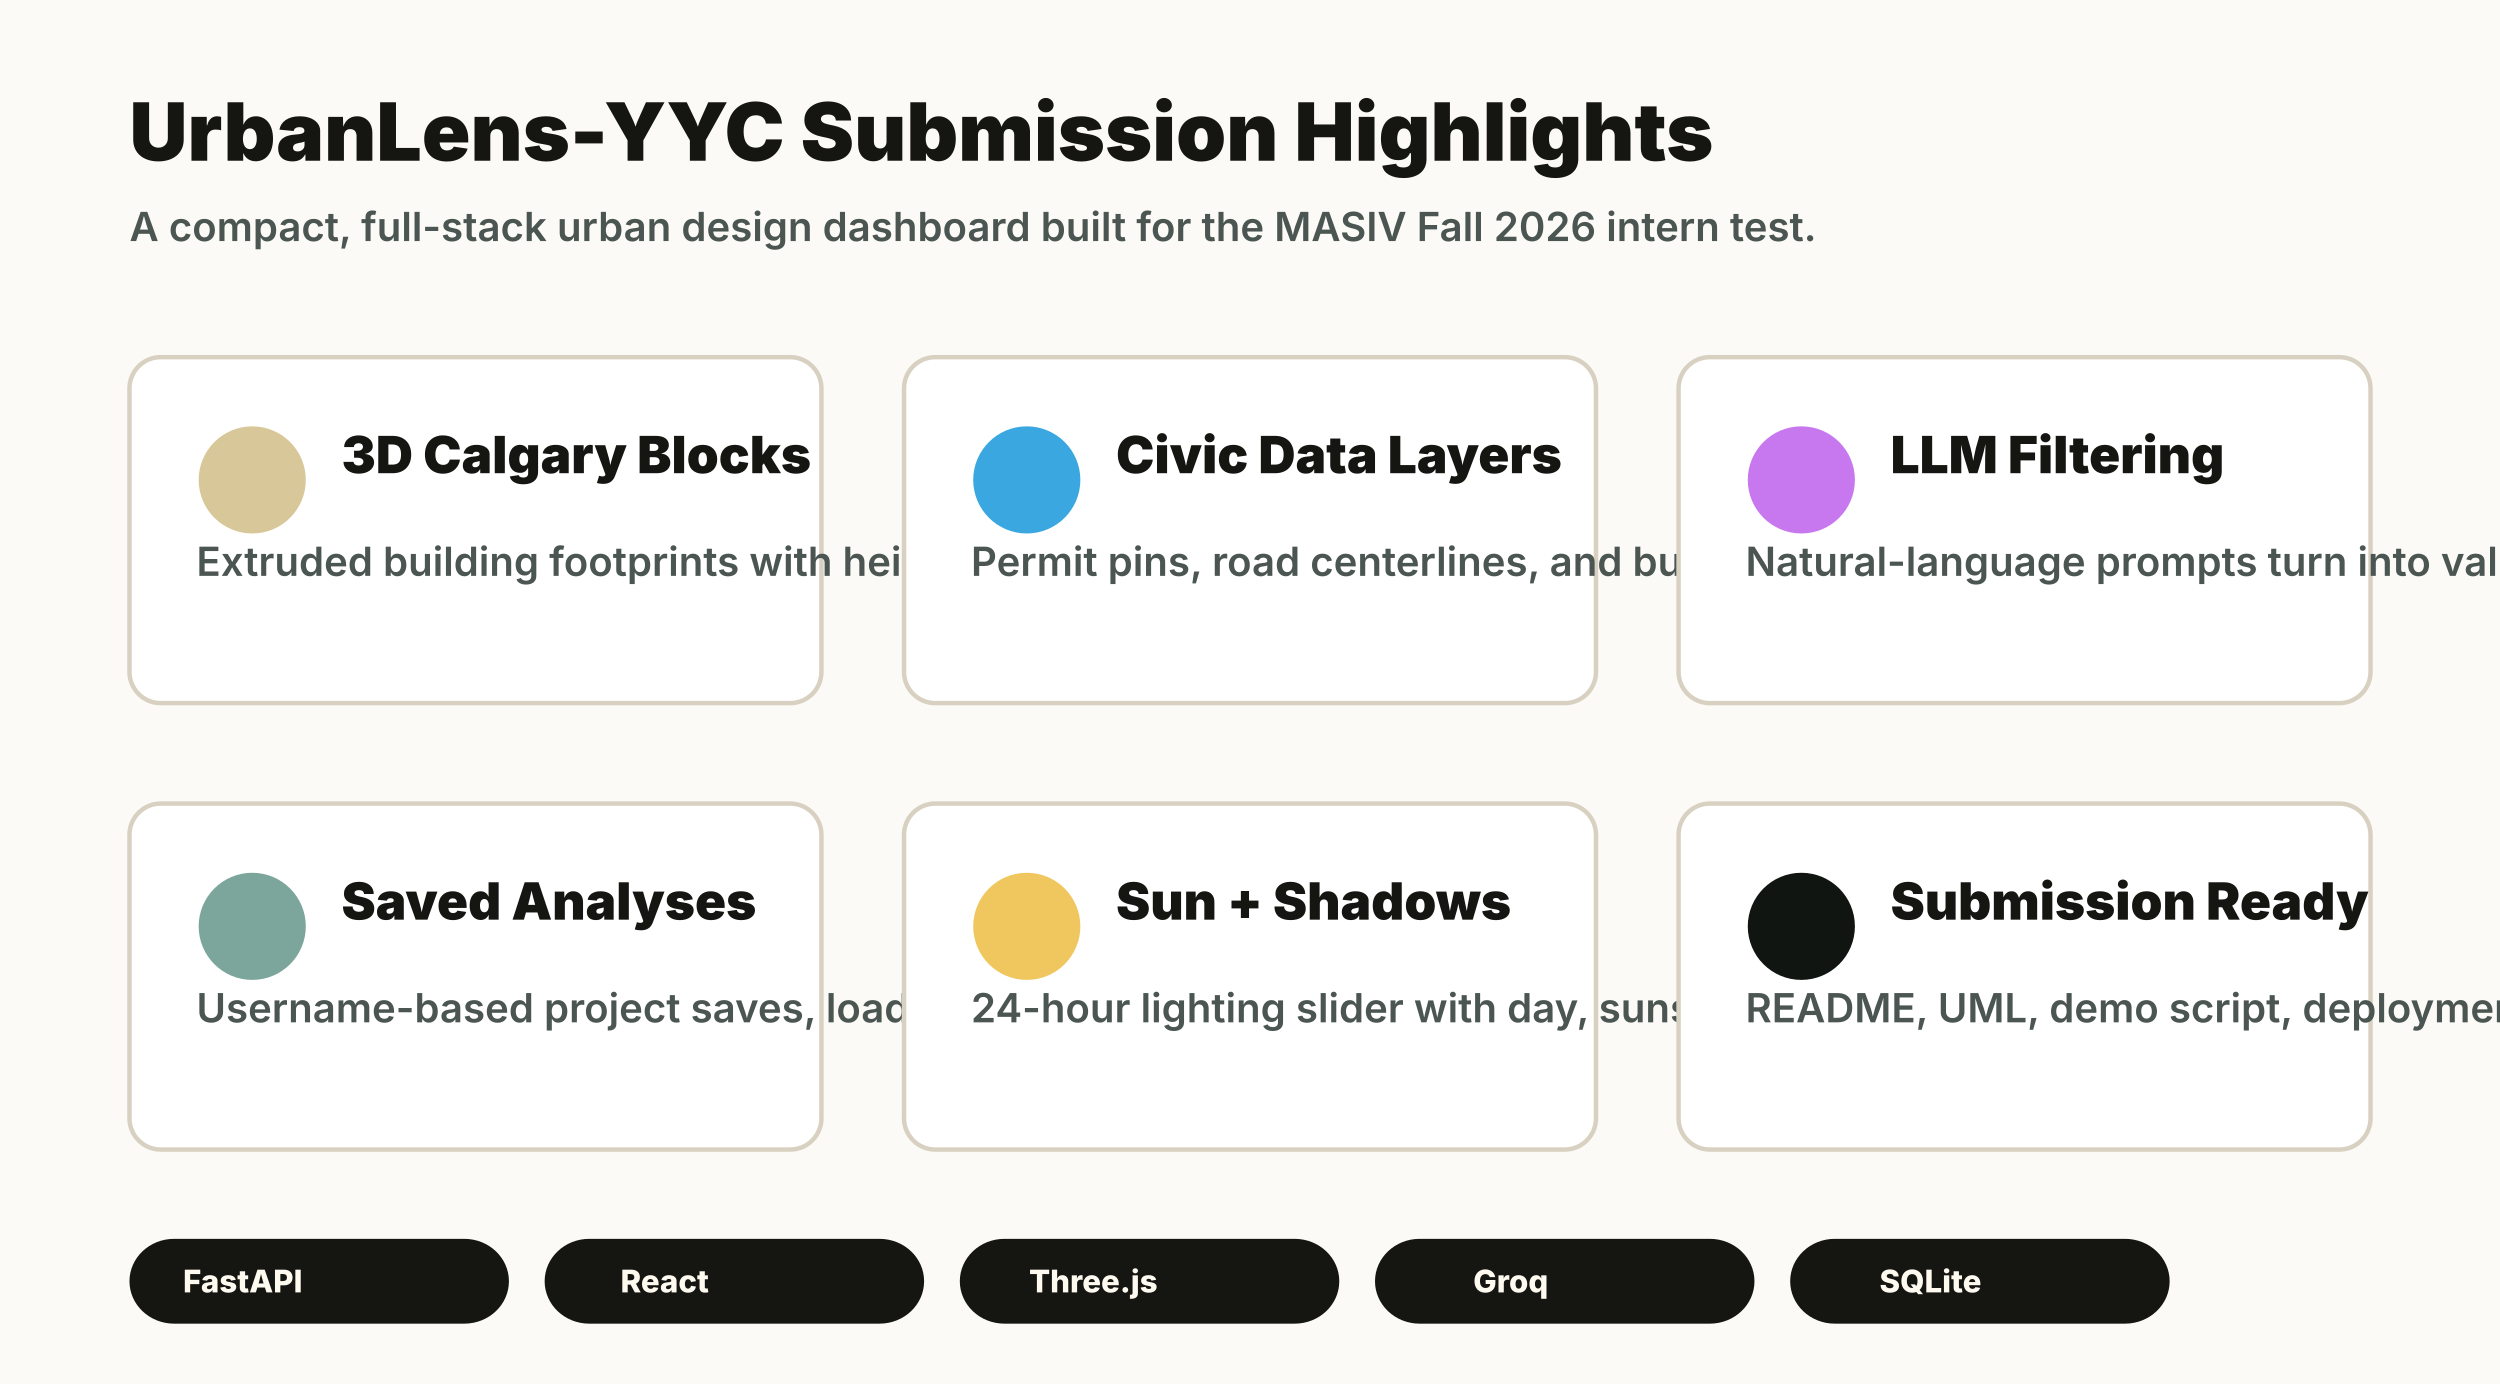
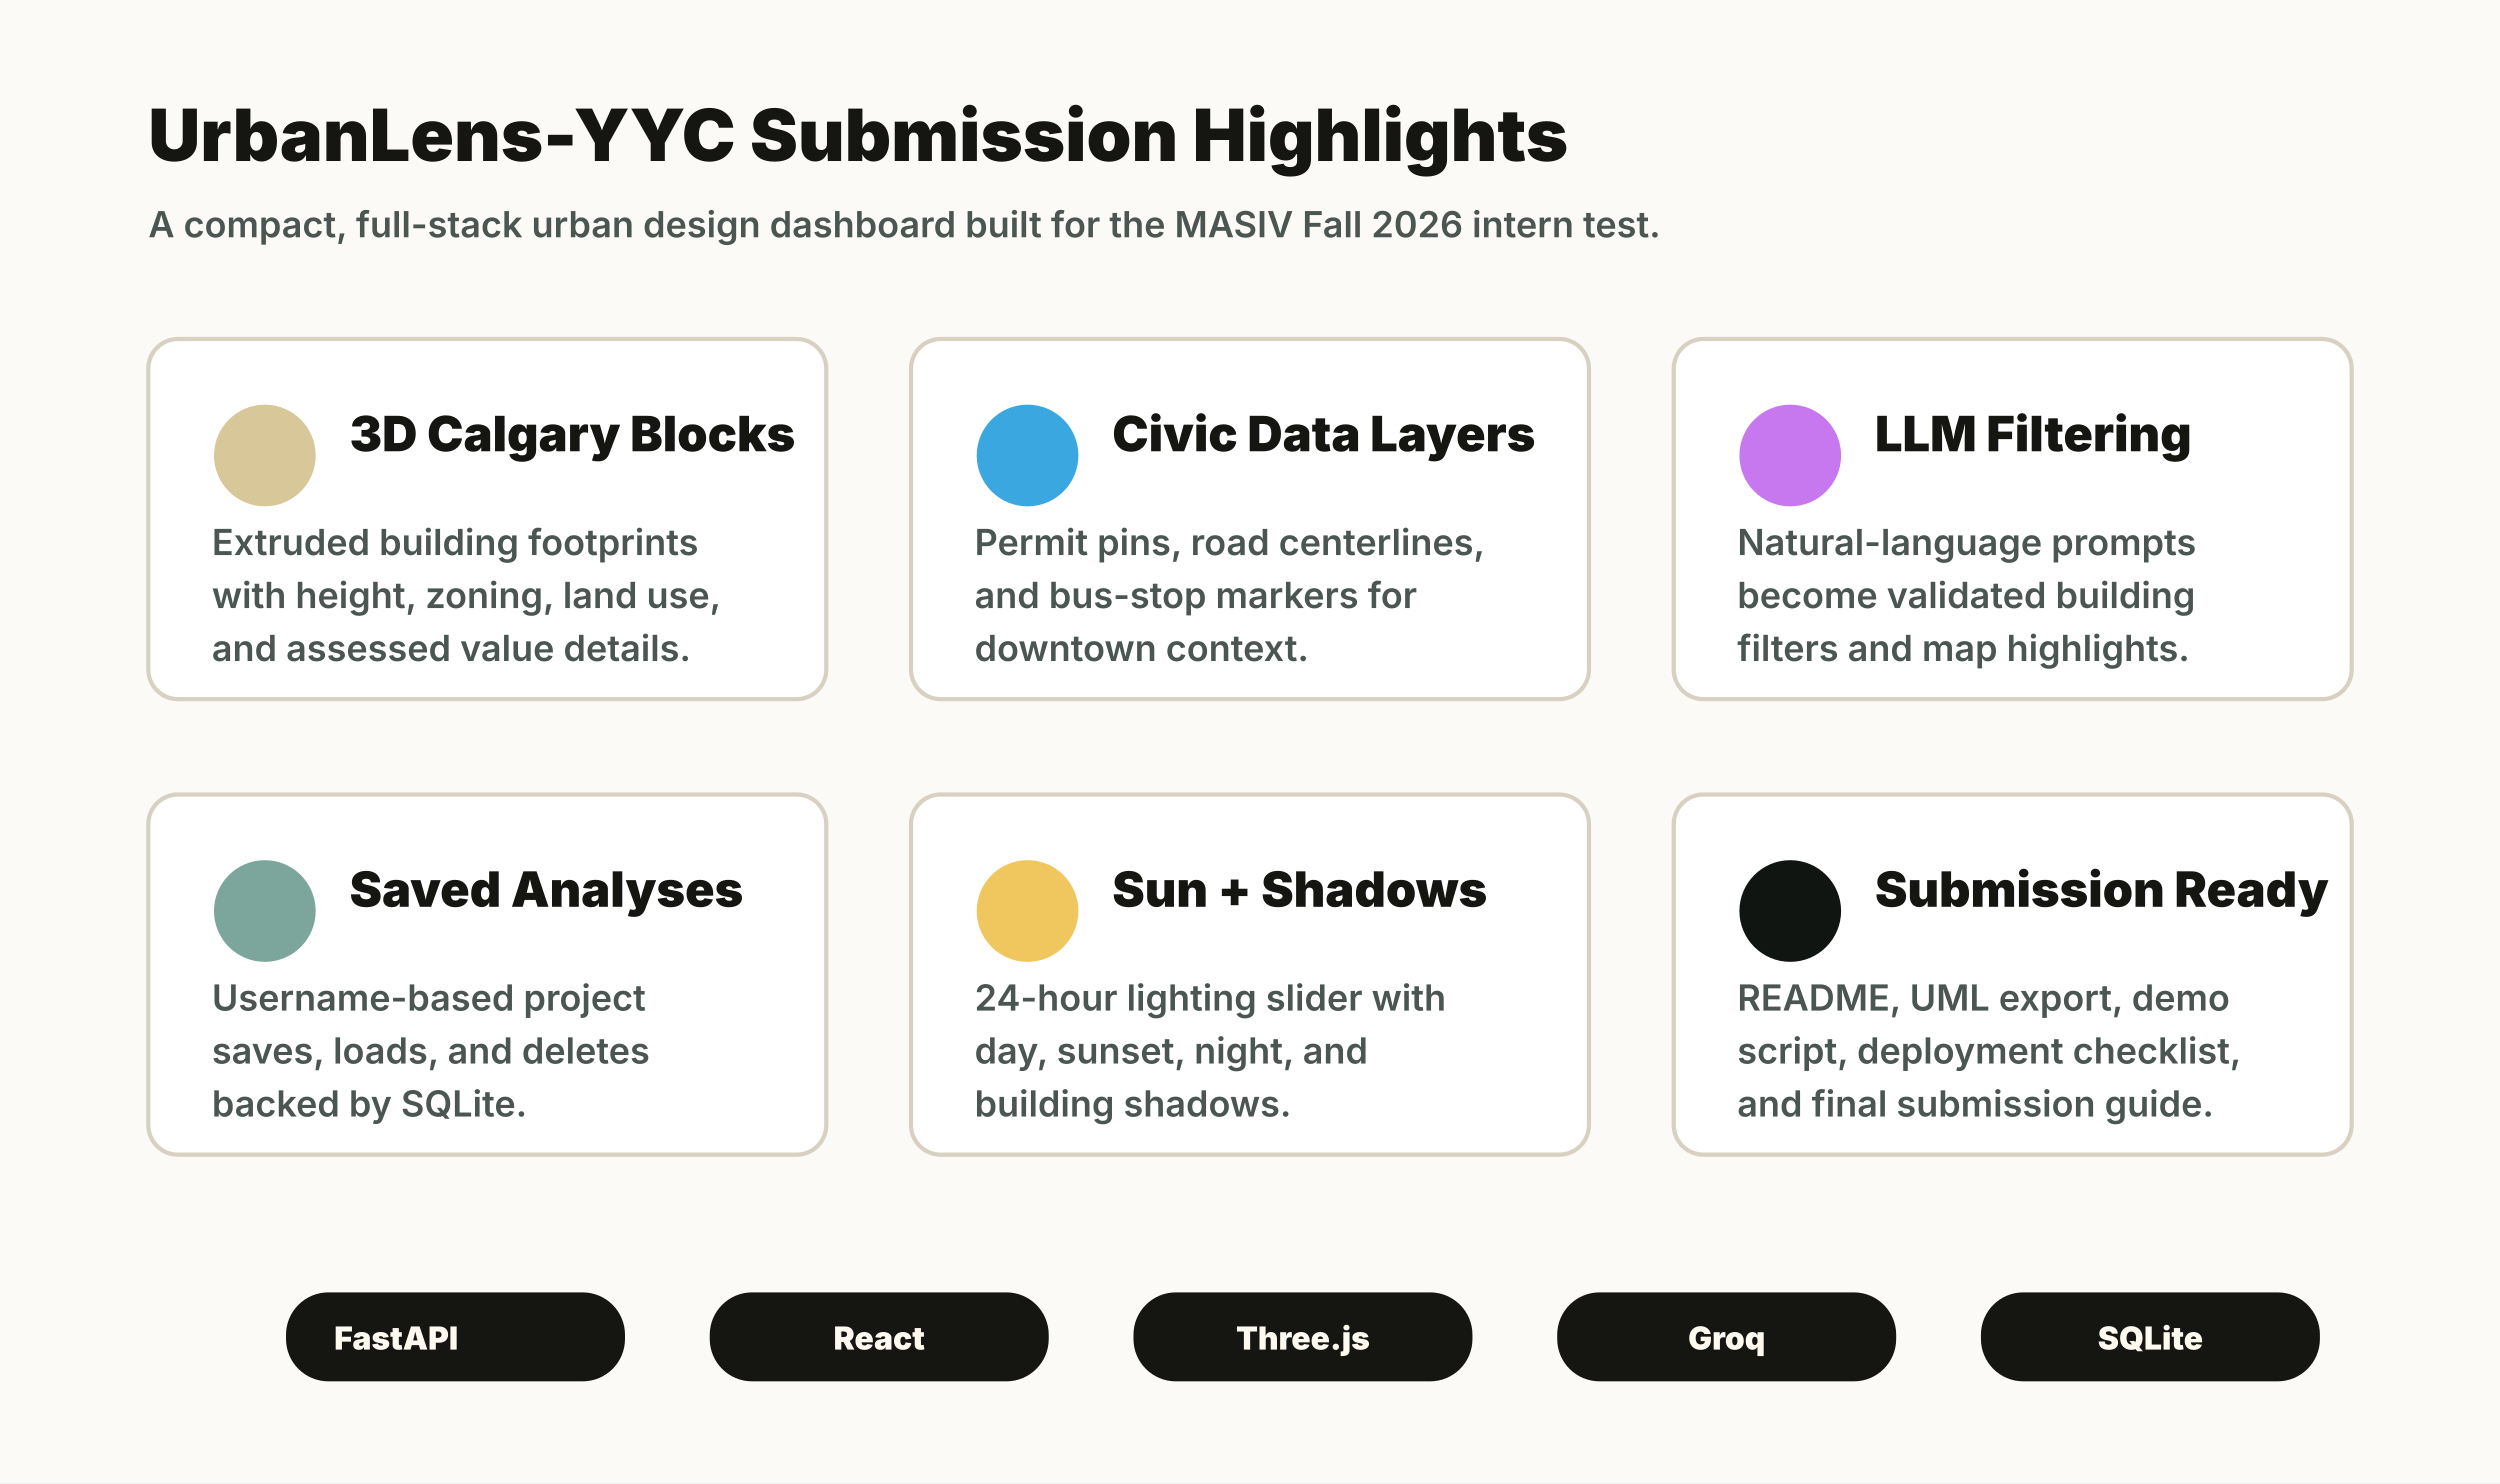
- <svg xmlns="http://www.w3.org/2000/svg" width="1120" height="620" viewBox="0 0 1120 620" role="img" aria-labelledby="title desc">
-   <rect width="1120" height="620" fill="#fbfaf6" />
+ <svg xmlns="http://www.w3.org/2000/svg" width="1180" height="700" viewBox="0 0 1180 700" role="img" aria-labelledby="title desc">
+   <rect width="1180" height="700" fill="#fbfaf6" />
  <style>
    .h{font-family:Inter,Segoe UI,Arial,sans-serif;fill:#151512;font-weight:850}
-     .p{font-family:Inter,Segoe UI,Arial,sans-serif;fill:#4b5551;font-size:18px;font-weight:600}
+     .p{font-family:Inter,Segoe UI,Arial,sans-serif;fill:#4b5551;font-size:17px;font-weight:600}
    .card{fill:#ffffff;stroke:#d8d1c1;stroke-width:2;rx:14}
    .chip{fill:#151512;rx:20}
-     .chipText{font-family:Inter,Segoe UI,Arial,sans-serif;fill:#fffaf0;font-size:14px;font-weight:800}
+     .chipText{font-family:Inter,Segoe UI,Arial,sans-serif;fill:#fffaf0;font-size:15px;font-weight:850}
  </style>
-   <text x="58" y="72" class="h" font-size="36">UrbanLens-YYC Submission Highlights</text>
-   <text x="58" y="108" class="p">A compact, full-stack urban design dashboard built for the MASIV Fall 2026 intern test.</text>
-   <g transform="translate(58 160)">
-     <rect class="card" width="310" height="155" />
+   <text x="70" y="76" class="h" font-size="34">UrbanLens-YYC Submission Highlights</text>
+   <text x="70" y="112" class="p">A compact, full-stack urban design dashboard built for the MASIV Fall 2026 intern test.</text>
+   <g transform="translate(70 160)">
+     <rect class="card" width="320" height="170" />
    <circle cx="55" cy="55" r="24" fill="#d8c798" />
-     <text x="95" y="52" class="h" font-size="23">3D Calgary Blocks</text>
-     <text x="30" y="98" class="p">Extruded building footprints with height, zoning, use, and value details.</text>
+     <text x="95" y="53" class="h" font-size="23">3D Calgary Blocks</text>
+     <text x="30" y="102" class="p">
+       <tspan x="30" dy="0">Extruded building footprints</tspan>
+       <tspan x="30" dy="25">with height, zoning, land use,</tspan>
+       <tspan x="30" dy="25">and assessed value details.</tspan>
+     </text>
  </g>
-   <g transform="translate(405 160)">
-     <rect class="card" width="310" height="155" />
+   <g transform="translate(430 160)">
+     <rect class="card" width="320" height="170" />
    <circle cx="55" cy="55" r="24" fill="#3aa7e0" />
-     <text x="95" y="52" class="h" font-size="23">Civic Data Layers</text>
-     <text x="30" y="98" class="p">Permit pins, road centerlines, and bus-stop markers for context.</text>
+     <text x="95" y="53" class="h" font-size="23">Civic Data Layers</text>
+     <text x="30" y="102" class="p">
+       <tspan x="30" dy="0">Permit pins, road centerlines,</tspan>
+       <tspan x="30" dy="25">and bus-stop markers for</tspan>
+       <tspan x="30" dy="25">downtown context.</tspan>
+     </text>
  </g>
-   <g transform="translate(752 160)">
-     <rect class="card" width="310" height="155" />
+   <g transform="translate(790 160)">
+     <rect class="card" width="320" height="170" />
    <circle cx="55" cy="55" r="24" fill="#c778ee" />
-     <text x="95" y="52" class="h" font-size="23">LLM Filtering</text>
-     <text x="30" y="98" class="p">Natural-language prompts turn into validated building filters.</text>
+     <text x="95" y="53" class="h" font-size="23">LLM Filtering</text>
+     <text x="30" y="102" class="p">
+       <tspan x="30" dy="0">Natural-language prompts</tspan>
+       <tspan x="30" dy="25">become validated building</tspan>
+       <tspan x="30" dy="25">filters and map highlights.</tspan>
+     </text>
  </g>
-   <g transform="translate(58 360)">
-     <rect class="card" width="310" height="155" />
+   <g transform="translate(70 375)">
+     <rect class="card" width="320" height="170" />
    <circle cx="55" cy="55" r="24" fill="#7ca69c" />
-     <text x="95" y="52" class="h" font-size="23">Saved Analyses</text>
-     <text x="30" y="98" class="p">Username-based project saves, loads, and deletes backed by SQLite.</text>
+     <text x="95" y="53" class="h" font-size="23">Saved Analyses</text>
+     <text x="30" y="102" class="p">
+       <tspan x="30" dy="0">Username-based project</tspan>
+       <tspan x="30" dy="25">saves, loads, and deletes</tspan>
+       <tspan x="30" dy="25">backed by SQLite.</tspan>
+     </text>
  </g>
-   <g transform="translate(405 360)">
-     <rect class="card" width="310" height="155" />
+   <g transform="translate(430 375)">
+     <rect class="card" width="320" height="170" />
    <circle cx="55" cy="55" r="24" fill="#f0c75f" />
-     <text x="95" y="52" class="h" font-size="23">Sun + Shadows</text>
-     <text x="30" y="98" class="p">24-hour lighting slider with day, sunset, night, and shadows.</text>
+     <text x="95" y="53" class="h" font-size="23">Sun + Shadows</text>
+     <text x="30" y="102" class="p">
+       <tspan x="30" dy="0">24-hour lighting slider with</tspan>
+       <tspan x="30" dy="25">day, sunset, night, and</tspan>
+       <tspan x="30" dy="25">building shadows.</tspan>
+     </text>
  </g>
-   <g transform="translate(752 360)">
-     <rect class="card" width="310" height="155" />
+   <g transform="translate(790 375)">
+     <rect class="card" width="320" height="170" />
    <circle cx="55" cy="55" r="24" fill="#111512" />
-     <text x="95" y="52" class="h" font-size="23">Submission Ready</text>
-     <text x="30" y="98" class="p">README, UML, demo script, deployment checklist, and tests.</text>
+     <text x="95" y="53" class="h" font-size="23">Submission Ready</text>
+     <text x="30" y="102" class="p">
+       <tspan x="30" dy="0">README, UML export, demo</tspan>
+       <tspan x="30" dy="25">script, deployment checklist,</tspan>
+       <tspan x="30" dy="25">and final submission guide.</tspan>
+     </text>
  </g>
-   <rect class="chip" x="58" y="555" width="170" height="38" />
-   <text class="chipText" x="82" y="579">FastAPI</text>
-   <rect class="chip" x="244" y="555" width="170" height="38" />
-   <text class="chipText" x="278" y="579">React</text>
-   <rect class="chip" x="430" y="555" width="170" height="38" />
-   <text class="chipText" x="461" y="579">Three.js</text>
-   <rect class="chip" x="616" y="555" width="170" height="38" />
-   <text class="chipText" x="660" y="579">Groq</text>
-   <rect class="chip" x="802" y="555" width="170" height="38" />
-   <text class="chipText" x="842" y="579">SQLite</text>
+   <rect class="chip" x="135" y="610" width="160" height="42" />
+   <text class="chipText" x="187" y="637" text-anchor="middle">FastAPI</text>
+   <rect class="chip" x="335" y="610" width="160" height="42" />
+   <text class="chipText" x="415" y="637" text-anchor="middle">React</text>
+   <rect class="chip" x="535" y="610" width="160" height="42" />
+   <text class="chipText" x="615" y="637" text-anchor="middle">Three.js</text>
+   <rect class="chip" x="735" y="610" width="160" height="42" />
+   <text class="chipText" x="815" y="637" text-anchor="middle">Groq</text>
+   <rect class="chip" x="935" y="610" width="160" height="42" />
+   <text class="chipText" x="1015" y="637" text-anchor="middle">SQLite</text>
</svg>
